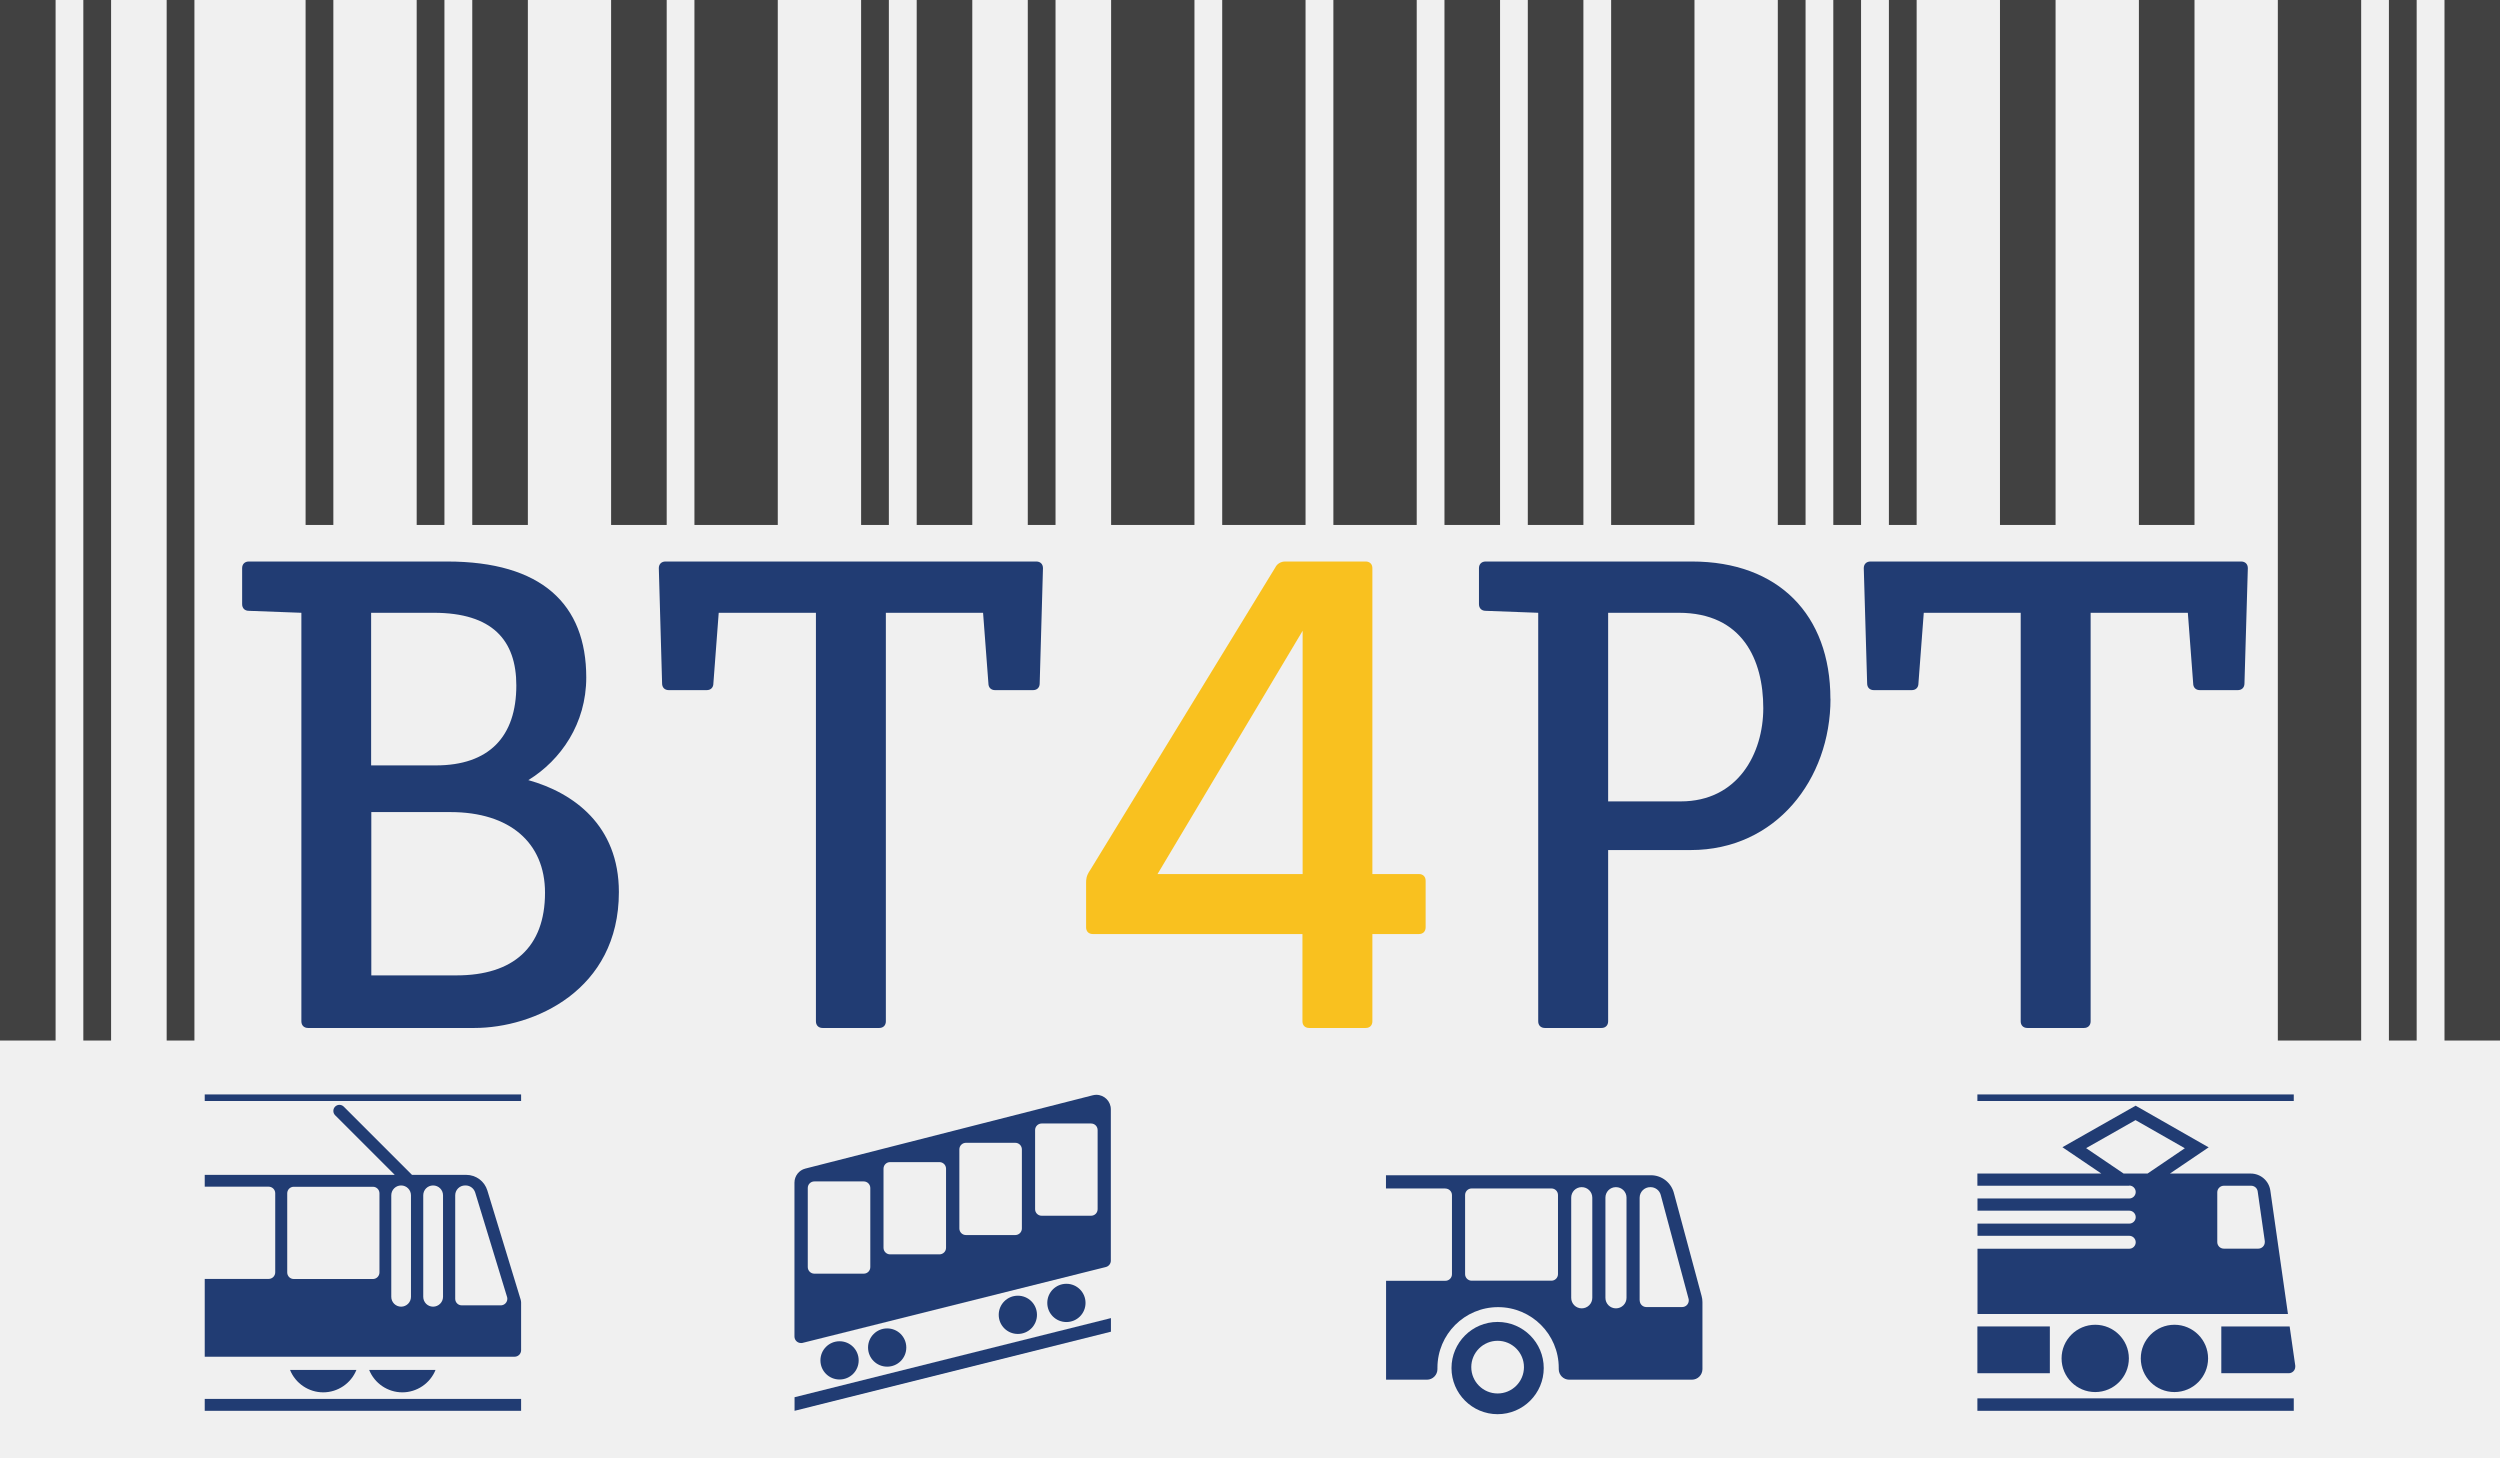
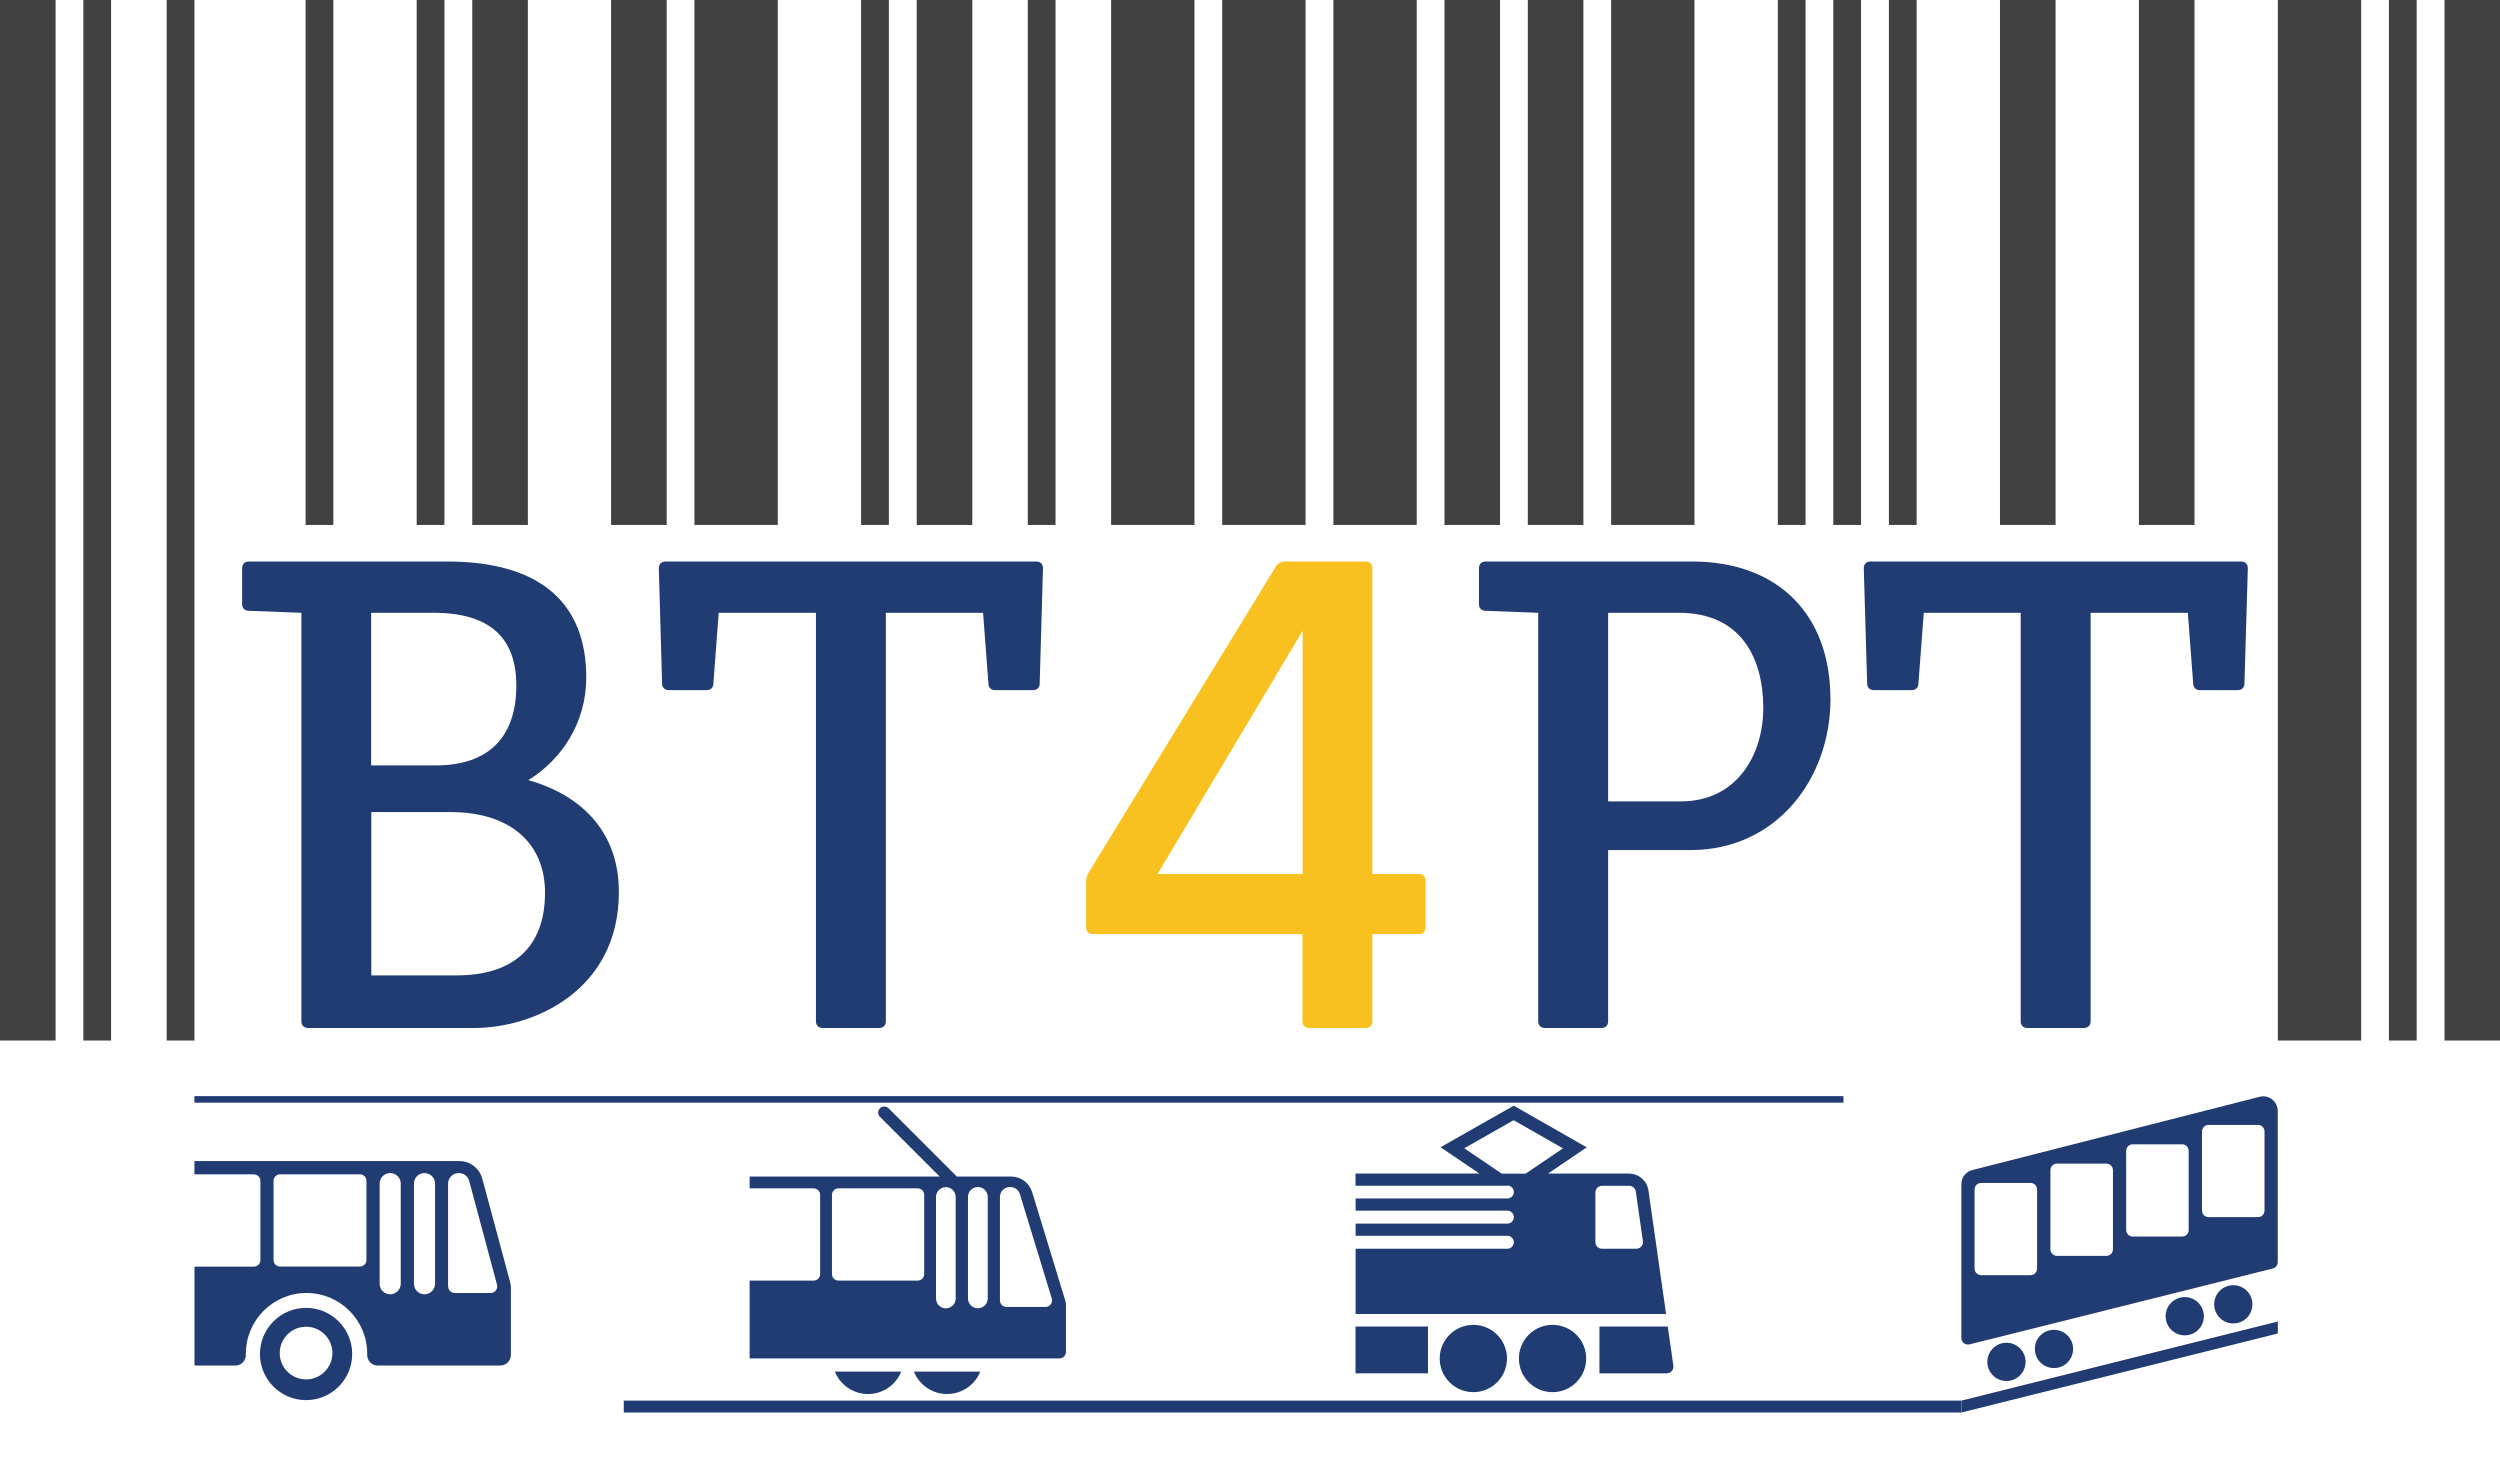
- <svg xmlns="http://www.w3.org/2000/svg" id="Layer_1" viewBox="0 0 266.69 155.5">
-   <rect width="5.93" height="111" style="fill:#414141;" />
-   <rect x="8.89" width="2.96" height="111" style="fill:#414141;" />
-   <rect x="17.78" width="2.96" height="111" style="fill:#414141;" />
-   <rect x="32.6" width="2.96" height="56" style="fill:#414141;" />
-   <rect x="44.45" width="2.96" height="56" style="fill:#414141;" />
-   <rect x="50.38" width="5.93" height="56" style="fill:#414141;" />
-   <rect x="65.19" width="5.93" height="56" style="fill:#414141;" />
-   <rect x="74.08" width="8.89" height="56" style="fill:#414141;" />
-   <rect x="91.86" width="2.96" height="56" style="fill:#414141;" />
-   <rect x="97.79" width="5.93" height="56" style="fill:#414141;" />
-   <rect x="109.64" width="2.96" height="56" style="fill:#414141;" />
-   <rect x="118.53" width="8.89" height="56" style="fill:#414141;" />
-   <rect x="130.38" width="8.89" height="56" style="fill:#414141;" />
-   <rect x="142.24" width="8.89" height="56" style="fill:#414141;" />
-   <rect x="154.09" width="5.93" height="56" style="fill:#414141;" />
-   <rect x="162.98" width="5.93" height="56" style="fill:#414141;" />
-   <rect x="171.87" width="8.89" height="56" style="fill:#414141;" />
-   <rect x="189.65" width="2.96" height="56" style="fill:#414141;" />
-   <rect x="195.57" width="2.96" height="56" style="fill:#414141;" />
-   <rect x="201.5" width="2.96" height="56" style="fill:#414141;" />
-   <rect x="213.35" width="5.93" height="56" style="fill:#414141;" />
-   <rect x="228.17" width="5.93" height="56" style="fill:#414141;" />
-   <rect x="242.99" width="8.89" height="111" style="fill:#414141;" />
-   <rect x="254.84" width="2.96" height="111" style="fill:#414141;" />
-   <rect x="260.77" width="5.93" height="111" style="fill:#414141;" />
-   <rect x="23.85" y="55" width="219" height="56" style="fill:none;" />
-   <path d="M62.54,72.27c0,4.91-2.7,8.81-6.18,10.95,4.83,1.35,9.66,4.83,9.66,11.94,0,10.52-9.09,14.5-15.41,14.5h-17.75c-.43,0-.71-.28-.71-.71v-43.58l-5.61-.21c-.43,0-.71-.28-.71-.71v-3.84c0-.43.28-.71.71-.71h21.16c10.08,0,14.84,4.55,14.84,12.37ZM39.6,81.65h6.89c5.68,0,8.59-3.06,8.59-8.53,0-4.83-2.56-7.75-8.81-7.75h-6.68v16.28ZM58.14,95.23c0-5.33-3.76-8.6-10.08-8.6h-8.45v17.42h9.09c6.04,0,9.44-2.99,9.44-8.82Z" style="fill:#213c73;" />
-   <path d="M76.67,65.37l-.57,7.54c0,.43-.28.71-.71.71h-4.05c-.43,0-.71-.28-.71-.71l-.35-12.3c0-.43.28-.71.71-.71h39.56c.43,0,.71.28.71.71l-.35,12.3c0,.43-.28.71-.71.71h-4.05c-.43,0-.71-.28-.71-.71l-.57-7.54h-10.37v43.58c0,.43-.28.71-.71.71h-6.04c-.43,0-.71-.28-.71-.71v-43.58h-10.37Z" style="fill:#213c73;" />
-   <path d="M116.3,92.81l19.74-32.27c.21-.43.64-.64,1.06-.64h8.59c.43,0,.71.28.71.71v32.63h4.97c.43,0,.71.28.71.71v4.98c0,.43-.28.71-.71.71h-4.97v9.31c0,.43-.28.71-.71.71h-6.04c-.43,0-.71-.28-.71-.71v-9.31h-22.37c-.43,0-.71-.28-.71-.71v-4.69c0-.43,0-.78.43-1.42ZM138.96,93.24v-25.95l-15.48,25.95h15.48Z" style="fill:#f9c11f;" />
-   <path d="M195.27,74.54c0,8.6-5.82,16.14-14.91,16.14h-8.81v18.27c0,.43-.28.71-.71.71h-6.04c-.43,0-.71-.28-.71-.71v-43.58l-5.61-.21c-.43,0-.71-.28-.71-.71v-3.84c0-.43.28-.71.71-.71h22.01c9.23,0,14.77,5.69,14.77,14.65ZM171.55,85.49h7.74c6.11,0,8.81-5.12,8.81-9.95,0-5.12-2.2-10.17-9.02-10.17h-7.53v20.12Z" style="fill:#213c73;" />
-   <path d="M205.22,65.37l-.57,7.54c0,.43-.28.71-.71.71h-4.05c-.43,0-.71-.28-.71-.71l-.36-12.3c0-.43.28-.71.71-.71h39.55c.43,0,.71.28.71.71l-.36,12.3c0,.43-.28.71-.71.71h-4.05c-.43,0-.71-.28-.71-.71l-.57-7.54h-10.37v43.58c0,.43-.28.71-.71.71h-6.04c-.43,0-.71-.28-.71-.71v-43.58h-10.37Z" style="fill:#213c73;" />
-   <path d="M35.75,118.97c-.12-.12-.19-.29-.19-.46,0-.36.29-.65.65-.65.17,0,.34.07.46.19l7.28,7.28h5.79c1.04,0,1.95.68,2.25,1.67l3.55,11.63c.03.1.05.22.05.33v5.07c0,.39-.31.7-.7.7H21.84v-8.3h6.82c.39,0,.7-.32.7-.7v-8.44c0-.39-.32-.7-.7-.7h-6.82v-1.26h20.27l-6.36-6.36ZM48.56,138.55c0,.39.31.7.7.7h4.16c.39,0,.7-.32.7-.7,0-.07-.01-.14-.03-.2l-3.4-11.14c-.14-.44-.55-.75-1.01-.75h-.07c-.58,0-1.05.47-1.05,1.05v11.04h0ZM45.15,138.34c0,.58.47,1.05,1.05,1.05s1.06-.47,1.06-1.05v-10.83c0-.58-.47-1.05-1.06-1.05s-1.05.47-1.05,1.05v10.83ZM40.48,127.3c0-.39-.31-.7-.7-.7h-8.44c-.39,0-.7.31-.7.7v8.44c0,.39.31.7.7.7h8.44c.39,0,.7-.32.7-.7v-8.44ZM41.74,127.51v10.83c0,.58.47,1.05,1.05,1.05s1.05-.47,1.05-1.05v-10.83c0-.58-.47-1.05-1.05-1.05-.58,0-1.05.47-1.05,1.05Z" style="fill:#213c73;" />
-   <path d="M39.37,146.14h7.09c-.58,1.44-1.99,2.39-3.54,2.39s-2.96-.95-3.54-2.39Z" style="fill:#213c73;" />
-   <path d="M30.93,146.14h7.09c-.58,1.44-1.99,2.39-3.54,2.39s-2.96-.95-3.54-2.39Z" style="fill:#213c73;" />
-   <path d="M55.59,149.23H21.84v1.27h33.75v-1.27Z" style="fill:#213c73;" />
-   <path d="M55.59,116.75H21.84v.7h33.75v-.7Z" style="fill:#213c73;" />
-   <path d="M85.46,143.27c.06,0,.11,0,.17-.02l32.34-8.09c.31-.08.53-.36.53-.68v-16.14c0-.85-.69-1.55-1.55-1.55-.13,0-.26.02-.38.05l-30.66,7.82c-.68.17-1.16.79-1.16,1.5v16.41c0,.39.31.7.7.7ZM110.42,120.55c0-.39.32-.7.7-.7h5.27c.39,0,.7.31.7.7v8.44c0,.39-.31.7-.7.7h-5.27c-.39,0-.7-.31-.7-.7v-8.44ZM102.34,122.61c0-.39.32-.7.7-.7h5.27c.39,0,.7.32.7.7v8.44c0,.39-.32.7-.7.7h-5.27c-.39,0-.7-.32-.7-.7v-8.44ZM94.25,124.67c0-.39.31-.7.7-.7h5.27c.39,0,.7.32.7.7v8.44c0,.39-.32.7-.7.7h-5.27c-.39,0-.7-.32-.7-.7v-8.44h0ZM86.17,126.73c0-.39.31-.7.7-.7h5.27c.39,0,.7.32.7.7v8.44c0,.39-.31.7-.7.7h-5.27c-.39,0-.7-.32-.7-.7v-8.44Z" style="fill:#213c73;" />
-   <path d="M118.51,140.61l-33.75,8.44v1.45l33.75-8.44v-1.45Z" style="fill:#213c73;" />
-   <path d="M92.6,143.75c0,1.13.91,2.04,2.04,2.04s2.04-.91,2.04-2.04-.91-2.04-2.04-2.04-2.04.91-2.04,2.04Z" style="fill:#213c73;" />
-   <path d="M87.52,145.12c0,1.13.91,2.04,2.04,2.04s2.04-.91,2.04-2.04-.91-2.04-2.04-2.04-2.04.91-2.04,2.04Z" style="fill:#213c73;" />
-   <path d="M106.54,140.26c0,1.13.91,2.04,2.04,2.04s2.04-.91,2.04-2.04-.91-2.04-2.04-2.04-2.04.91-2.04,2.04Z" style="fill:#213c73;" />
-   <path d="M111.72,138.99c0,1.13.91,2.04,2.04,2.04s2.04-.91,2.04-2.04-.91-2.04-2.04-2.04-2.04.91-2.04,2.04Z" style="fill:#213c73;" />
-   <path d="M244.15,146.49c.39,0,.7-.31.7-.7,0-.03,0-.07,0-.1l-.6-4.19h-7.29v4.99h7.19Z" style="fill:#213c73;" />
-   <path d="M227.13,126.49h-16.19v-1.3h13.22l-4.15-2.81,7.81-4.43,7.76,4.43h.05l-4.15,2.81h8.62c1.05,0,1.94.77,2.09,1.81l1.88,13.17h-33.12v-6.96h16.19c.38,0,.69-.31.69-.69s-.31-.69-.69-.69h-16.19v-1.3h16.19c.38,0,.69-.31.69-.69s-.31-.69-.69-.69h-16.19v-1.3h16.19c.38,0,.69-.31.69-.69s-.31-.69-.68-.69ZM236.53,132.5c0,.39.31.7.7.7h3.67c.39,0,.7-.31.7-.7,0-.03,0-.07,0-.1l-.76-5.31c-.05-.35-.35-.6-.7-.6h-2.91c-.39,0-.7.32-.7.7v5.31h0ZM229.09,125.19l3.98-2.7-5.26-3-5.27,2.99,4,2.71h2.55Z" style="fill:#213c73;" />
-   <path d="M219.92,144.91c0-1.98,1.61-3.59,3.59-3.59s3.59,1.61,3.59,3.59-1.61,3.59-3.59,3.59c-1.98,0-3.59-1.61-3.59-3.59Z" style="fill:#213c73;" />
-   <path d="M228.37,144.91c0-1.98,1.61-3.59,3.59-3.59s3.59,1.61,3.59,3.59-1.61,3.59-3.59,3.59c-1.98,0-3.59-1.61-3.59-3.59Z" style="fill:#213c73;" />
-   <path d="M244.69,116.75v.7h-33.75v-.7h33.75Z" style="fill:#213c73;" />
-   <path d="M210.94,150.5v-1.33h33.75v1.33h-33.75Z" style="fill:#213c73;" />
-   <path d="M210.94,141.71v-.21h7.73v4.99h-7.73v-4.78Z" style="fill:#213c73;" />
-   <path d="M154.18,126.78h-6.33v-1.41h28.26c1.15,0,2.15.77,2.45,1.88l2.96,11c.06.21.09.43.09.66v7.14c0,.62-.5,1.13-1.13,1.13h-13.08c-.62,0-1.12-.5-1.12-1.13v-.02s0-.08,0-.12c0-3.57-2.9-6.47-6.47-6.47s-6.47,2.9-6.47,6.47c0,.04,0,.08,0,.12v.02c0,.62-.5,1.13-1.12,1.13h-4.36v-10.55h6.33c.39,0,.7-.32.7-.7v-8.44c0-.39-.32-.7-.7-.7ZM174.92,138.73c0,.39.32.7.7.7h3.83c.39,0,.7-.32.7-.7,0-.06,0-.12-.02-.18l-2.97-11.08c-.13-.49-.58-.83-1.09-.83h-.03c-.62,0-1.13.5-1.13,1.13v10.97ZM171.26,138.45c0,.62.5,1.12,1.12,1.12s1.13-.5,1.13-1.12v-10.69c0-.62-.5-1.12-1.13-1.12s-1.12.5-1.12,1.12v10.69ZM167.61,138.45c0,.62.5,1.12,1.12,1.12s1.13-.5,1.13-1.12v-10.69c0-.62-.5-1.12-1.13-1.12s-1.12.5-1.12,1.12v10.69ZM156.29,135.92c0,.39.32.7.7.7h8.51c.39,0,.7-.32.7-.7v-8.44c0-.39-.31-.7-.7-.7h-8.51c-.39,0-.7.32-.7.7v8.44Z" style="fill:#213c73;" />
-   <path d="M159.76,141.02c2.72,0,4.92,2.21,4.92,4.92s-2.2,4.92-4.92,4.92-4.92-2.21-4.92-4.92c0-2.72,2.21-4.92,4.92-4.92ZM159.76,148.65c1.55,0,2.81-1.26,2.81-2.81s-1.26-2.81-2.81-2.81-2.81,1.26-2.81,2.81c0,1.55,1.26,2.81,2.81,2.81Z" style="fill:#213c73;" />
+ <svg xmlns="http://www.w3.org/2000/svg" viewBox="0 0 266.69 155.5">
+   <g id="Layer_2">
+     <rect x="-23.89" y="-82.34" width="313.12" height="313.12" style="fill:#fff;" />
+   </g>
+   <g id="Layer_1">
+     <rect width="5.93" height="111" style="fill:#414141;" />
+     <rect x="8.89" width="2.96" height="111" style="fill:#414141;" />
+     <rect x="17.78" width="2.96" height="111" style="fill:#414141;" />
+     <rect x="32.6" width="2.96" height="56" style="fill:#414141;" />
+     <rect x="44.45" width="2.96" height="56" style="fill:#414141;" />
+     <rect x="50.38" width="5.93" height="56" style="fill:#414141;" />
+     <rect x="65.19" width="5.93" height="56" style="fill:#414141;" />
+     <rect x="74.08" width="8.89" height="56" style="fill:#414141;" />
+     <rect x="91.86" width="2.96" height="56" style="fill:#414141;" />
+     <rect x="97.79" width="5.93" height="56" style="fill:#414141;" />
+     <rect x="109.64" width="2.96" height="56" style="fill:#414141;" />
+     <rect x="118.53" width="8.89" height="56" style="fill:#414141;" />
+     <rect x="130.38" width="8.89" height="56" style="fill:#414141;" />
+     <rect x="142.24" width="8.89" height="56" style="fill:#414141;" />
+     <rect x="154.09" width="5.93" height="56" style="fill:#414141;" />
+     <rect x="162.98" width="5.93" height="56" style="fill:#414141;" />
+     <rect x="171.87" width="8.89" height="56" style="fill:#414141;" />
+     <rect x="189.65" width="2.96" height="56" style="fill:#414141;" />
+     <rect x="195.57" width="2.96" height="56" style="fill:#414141;" />
+     <rect x="201.5" width="2.96" height="56" style="fill:#414141;" />
+     <rect x="213.35" width="5.93" height="56" style="fill:#414141;" />
+     <rect x="228.17" width="5.93" height="56" style="fill:#414141;" />
+     <rect x="242.99" width="8.89" height="111" style="fill:#414141;" />
+     <rect x="254.84" width="2.96" height="111" style="fill:#414141;" />
+     <rect x="260.77" width="5.93" height="111" style="fill:#414141;" />
+     <rect x="23.85" y="55" width="219" height="56" style="fill:none;" />
+     <path d="M62.54,72.27c0,4.91-2.7,8.81-6.18,10.95,4.83,1.35,9.66,4.83,9.66,11.94,0,10.52-9.09,14.5-15.41,14.5h-17.75c-.43,0-.71-.28-.71-.71v-43.58l-5.61-.21c-.43,0-.71-.28-.71-.71v-3.84c0-.43.28-.71.71-.71h21.16c10.08,0,14.84,4.55,14.84,12.37ZM39.6,81.65h6.89c5.68,0,8.59-3.06,8.59-8.53,0-4.83-2.56-7.75-8.81-7.75h-6.68v16.28ZM58.14,95.23c0-5.33-3.76-8.6-10.08-8.6h-8.45v17.42h9.09c6.04,0,9.44-2.99,9.44-8.82Z" style="fill:#213c73;" />
+     <path d="M76.67,65.37l-.57,7.54c0,.43-.28.71-.71.71h-4.05c-.43,0-.71-.28-.71-.71l-.35-12.3c0-.43.28-.71.71-.71h39.56c.43,0,.71.28.71.71l-.35,12.3c0,.43-.28.71-.71.71h-4.05c-.43,0-.71-.28-.71-.71l-.57-7.54h-10.37v43.58c0,.43-.28.71-.71.71h-6.04c-.43,0-.71-.28-.71-.71v-43.58h-10.37Z" style="fill:#213c73;" />
+     <path d="M116.3,92.81l19.74-32.27c.21-.43.64-.64,1.06-.64h8.59c.43,0,.71.28.71.71v32.63h4.97c.43,0,.71.28.71.71v4.98c0,.43-.28.71-.71.71h-4.97v9.31c0,.43-.28.71-.71.71h-6.04c-.43,0-.71-.28-.71-.71v-9.31h-22.37c-.43,0-.71-.28-.71-.71v-4.69c0-.43,0-.78.43-1.42ZM138.96,93.24v-25.95l-15.48,25.95h15.48Z" style="fill:#f9c11f;" />
+     <path d="M195.27,74.54c0,8.6-5.82,16.14-14.91,16.14h-8.81v18.27c0,.43-.28.71-.71.71h-6.04c-.43,0-.71-.28-.71-.71v-43.58l-5.61-.21c-.43,0-.71-.28-.71-.71v-3.84c0-.43.28-.71.71-.71h22.01c9.23,0,14.77,5.69,14.77,14.65ZM171.55,85.49h7.74c6.11,0,8.81-5.12,8.81-9.95,0-5.12-2.2-10.17-9.02-10.17h-7.53v20.12Z" style="fill:#213c73;" />
+     <path d="M205.22,65.37l-.57,7.54c0,.43-.28.71-.71.71h-4.05c-.43,0-.71-.28-.71-.71l-.36-12.3c0-.43.28-.71.71-.71h39.55c.43,0,.71.28.71.71l-.36,12.3c0,.43-.28.71-.71.71h-4.05c-.43,0-.71-.28-.71-.71l-.57-7.54h-10.37v43.58c0,.43-.28.71-.71.71h-6.04c-.43,0-.71-.28-.71-.71v-43.58h-10.37Z" style="fill:#213c73;" />
+     <path d="M93.87,119.15c-.12-.12-.19-.29-.19-.46,0-.36.29-.65.65-.65.17,0,.34.07.46.19l7.28,7.28h5.79c1.04,0,1.95.68,2.25,1.67l3.55,11.63c.03.1.05.22.05.33v5.07c0,.39-.31.7-.7.7h-33.04v-8.3h6.82c.39,0,.7-.32.7-.7v-8.44c0-.39-.32-.7-.7-.7h-6.82v-1.26h20.27l-6.36-6.36ZM106.67,138.72c0,.39.31.7.7.7h4.16c.39,0,.7-.32.7-.7,0-.07-.01-.14-.03-.2l-3.4-11.14c-.14-.44-.55-.75-1.01-.75h-.07c-.58,0-1.05.47-1.05,1.05v11.04h0ZM103.26,138.51c0,.58.47,1.05,1.05,1.05s1.06-.47,1.06-1.05v-10.83c0-.58-.47-1.05-1.06-1.05s-1.05.47-1.05,1.05v10.83ZM98.59,127.47c0-.39-.31-.7-.7-.7h-8.44c-.39,0-.7.31-.7.7v8.44c0,.39.31.7.7.7h8.44c.39,0,.7-.32.7-.7v-8.44ZM99.85,127.69v10.83c0,.58.47,1.05,1.05,1.05s1.05-.47,1.05-1.05v-10.83c0-.58-.47-1.05-1.05-1.05-.58,0-1.05.47-1.05,1.05Z" style="fill:#213c73;" />
+     <path d="M97.48,146.32h7.09c-.58,1.44-1.99,2.39-3.54,2.39s-2.96-.95-3.54-2.39Z" style="fill:#213c73;" />
+     <path d="M89.05,146.32h7.09c-.58,1.44-1.99,2.39-3.54,2.39s-2.96-.95-3.54-2.39Z" style="fill:#213c73;" />
+     <path d="M209.24,149.41H66.54v1.27h142.7v-1.27Z" style="fill:#213c73;" />
+     <path d="M196.65,116.93H20.74v.7h175.91v-.7Z" style="fill:#213c73;" />
+     <path d="M209.94,143.43c.06,0,.11,0,.17-.02l32.34-8.09c.31-.08.53-.36.53-.68v-16.14c0-.85-.69-1.55-1.55-1.55-.13,0-.26.02-.38.05l-30.66,7.82c-.68.17-1.16.79-1.16,1.5v16.41c0,.39.31.7.7.7ZM234.9,120.7c0-.39.32-.7.7-.7h5.27c.39,0,.7.31.7.7v8.44c0,.39-.31.7-.7.7h-5.27c-.39,0-.7-.31-.7-.7v-8.44ZM226.81,122.77c0-.39.32-.7.7-.7h5.27c.39,0,.7.32.7.7v8.44c0,.39-.32.7-.7.7h-5.27c-.39,0-.7-.32-.7-.7v-8.44ZM218.73,124.83c0-.39.31-.7.7-.7h5.27c.39,0,.7.32.7.7v8.44c0,.39-.32.7-.7.7h-5.27c-.39,0-.7-.32-.7-.7v-8.44h0ZM210.64,126.89c0-.39.31-.7.7-.7h5.27c.39,0,.7.32.7.7v8.44c0,.39-.31.7-.7.7h-5.27c-.39,0-.7-.32-.7-.7v-8.44Z" style="fill:#213c73;" />
+     <path d="M242.99,140.97l-33.75,8.44v1.27l33.75-8.43v-1.27Z" style="fill:#213c73;" />
+     <path d="M217.07,143.9c0,1.13.91,2.04,2.04,2.04s2.04-.91,2.04-2.04-.91-2.04-2.04-2.04-2.04.91-2.04,2.04Z" style="fill:#213c73;" />
+     <path d="M212,145.28c0,1.13.91,2.04,2.04,2.04s2.04-.91,2.04-2.04-.91-2.04-2.04-2.04-2.04.91-2.04,2.04Z" style="fill:#213c73;" />
+     <path d="M231.02,140.41c0,1.13.91,2.04,2.04,2.04s2.04-.91,2.04-2.04-.91-2.04-2.04-2.04-2.04.91-2.04,2.04Z" style="fill:#213c73;" />
+     <path d="M236.2,139.14c0,1.13.91,2.04,2.04,2.04s2.04-.91,2.04-2.04-.91-2.04-2.04-2.04-2.04.91-2.04,2.04Z" style="fill:#213c73;" />
+     <path d="M177.81,146.5c.39,0,.7-.31.7-.7,0-.03,0-.07,0-.1l-.6-4.19h-7.29v4.99h7.19Z" style="fill:#213c73;" />
+     <path d="M160.79,126.49h-16.19v-1.3h13.22l-4.15-2.81,7.81-4.43,7.76,4.43h.05l-4.15,2.81h8.62c1.05,0,1.94.77,2.09,1.81l1.88,13.17h-33.12v-6.96h16.19c.38,0,.69-.31.69-.69s-.31-.69-.69-.69h-16.19v-1.3h16.19c.38,0,.69-.31.69-.69s-.31-.69-.69-.69h-16.19v-1.3h16.19c.38,0,.69-.31.69-.69s-.31-.69-.68-.69ZM170.19,132.51c0,.39.31.7.7.7h3.67c.39,0,.7-.31.7-.7,0-.03,0-.07,0-.1l-.76-5.31c-.05-.35-.35-.6-.7-.6h-2.91c-.39,0-.7.32-.7.7v5.31h0ZM162.75,125.2l3.98-2.7-5.26-3-5.27,2.99,4,2.71h2.55Z" style="fill:#213c73;" />
+     <path d="M153.58,144.92c0-1.98,1.61-3.59,3.59-3.59s3.59,1.61,3.59,3.59-1.61,3.59-3.59,3.59c-1.98,0-3.59-1.61-3.59-3.59Z" style="fill:#213c73;" />
+     <path d="M162.03,144.92c0-1.98,1.61-3.59,3.59-3.59s3.59,1.61,3.59,3.59-1.61,3.59-3.59,3.59c-1.98,0-3.59-1.61-3.59-3.59Z" style="fill:#213c73;" />
+     <path d="M144.6,141.72v-.21h7.73v4.99h-7.73v-4.78Z" style="fill:#213c73;" />
+     <path d="M27.07,125.27h-6.33v-1.41h28.26c1.15,0,2.15.77,2.45,1.88l2.96,11c.06.21.09.43.09.66v7.14c0,.62-.5,1.13-1.13,1.13h-13.08c-.62,0-1.12-.5-1.12-1.13v-.02s0-.08,0-.12c0-3.57-2.9-6.47-6.47-6.47s-6.47,2.9-6.47,6.47c0,.04,0,.08,0,.12v.02c0,.62-.5,1.13-1.12,1.13h-4.36v-10.55h6.33c.39,0,.7-.32.7-.7v-8.44c0-.39-.32-.7-.7-.7ZM47.81,137.23c0,.39.32.7.7.7h3.83c.39,0,.7-.32.7-.7,0-.06,0-.12-.02-.18l-2.97-11.08c-.13-.49-.58-.83-1.09-.83h-.03c-.62,0-1.13.5-1.13,1.13v10.97ZM44.16,136.95c0,.62.5,1.12,1.12,1.12s1.13-.5,1.13-1.12v-10.69c0-.62-.5-1.12-1.13-1.12s-1.12.5-1.12,1.12v10.69ZM40.5,136.95c0,.62.5,1.12,1.12,1.12s1.13-.5,1.13-1.12v-10.69c0-.62-.5-1.12-1.13-1.12s-1.12.5-1.12,1.12v10.69ZM29.18,134.41c0,.39.32.7.7.7h8.51c.39,0,.7-.32.7-.7v-8.44c0-.39-.31-.7-.7-.7h-8.51c-.39,0-.7.32-.7.7v8.44Z" style="fill:#213c73;" />
+     <path d="M32.65,139.52c2.72,0,4.92,2.21,4.92,4.92s-2.2,4.92-4.92,4.92-4.92-2.21-4.92-4.92c0-2.72,2.21-4.92,4.92-4.92ZM32.65,147.15c1.55,0,2.81-1.26,2.81-2.81s-1.26-2.81-2.81-2.81-2.81,1.26-2.81,2.81c0,1.55,1.26,2.81,2.81,2.81Z" style="fill:#213c73;" />
+   </g>
</svg>
